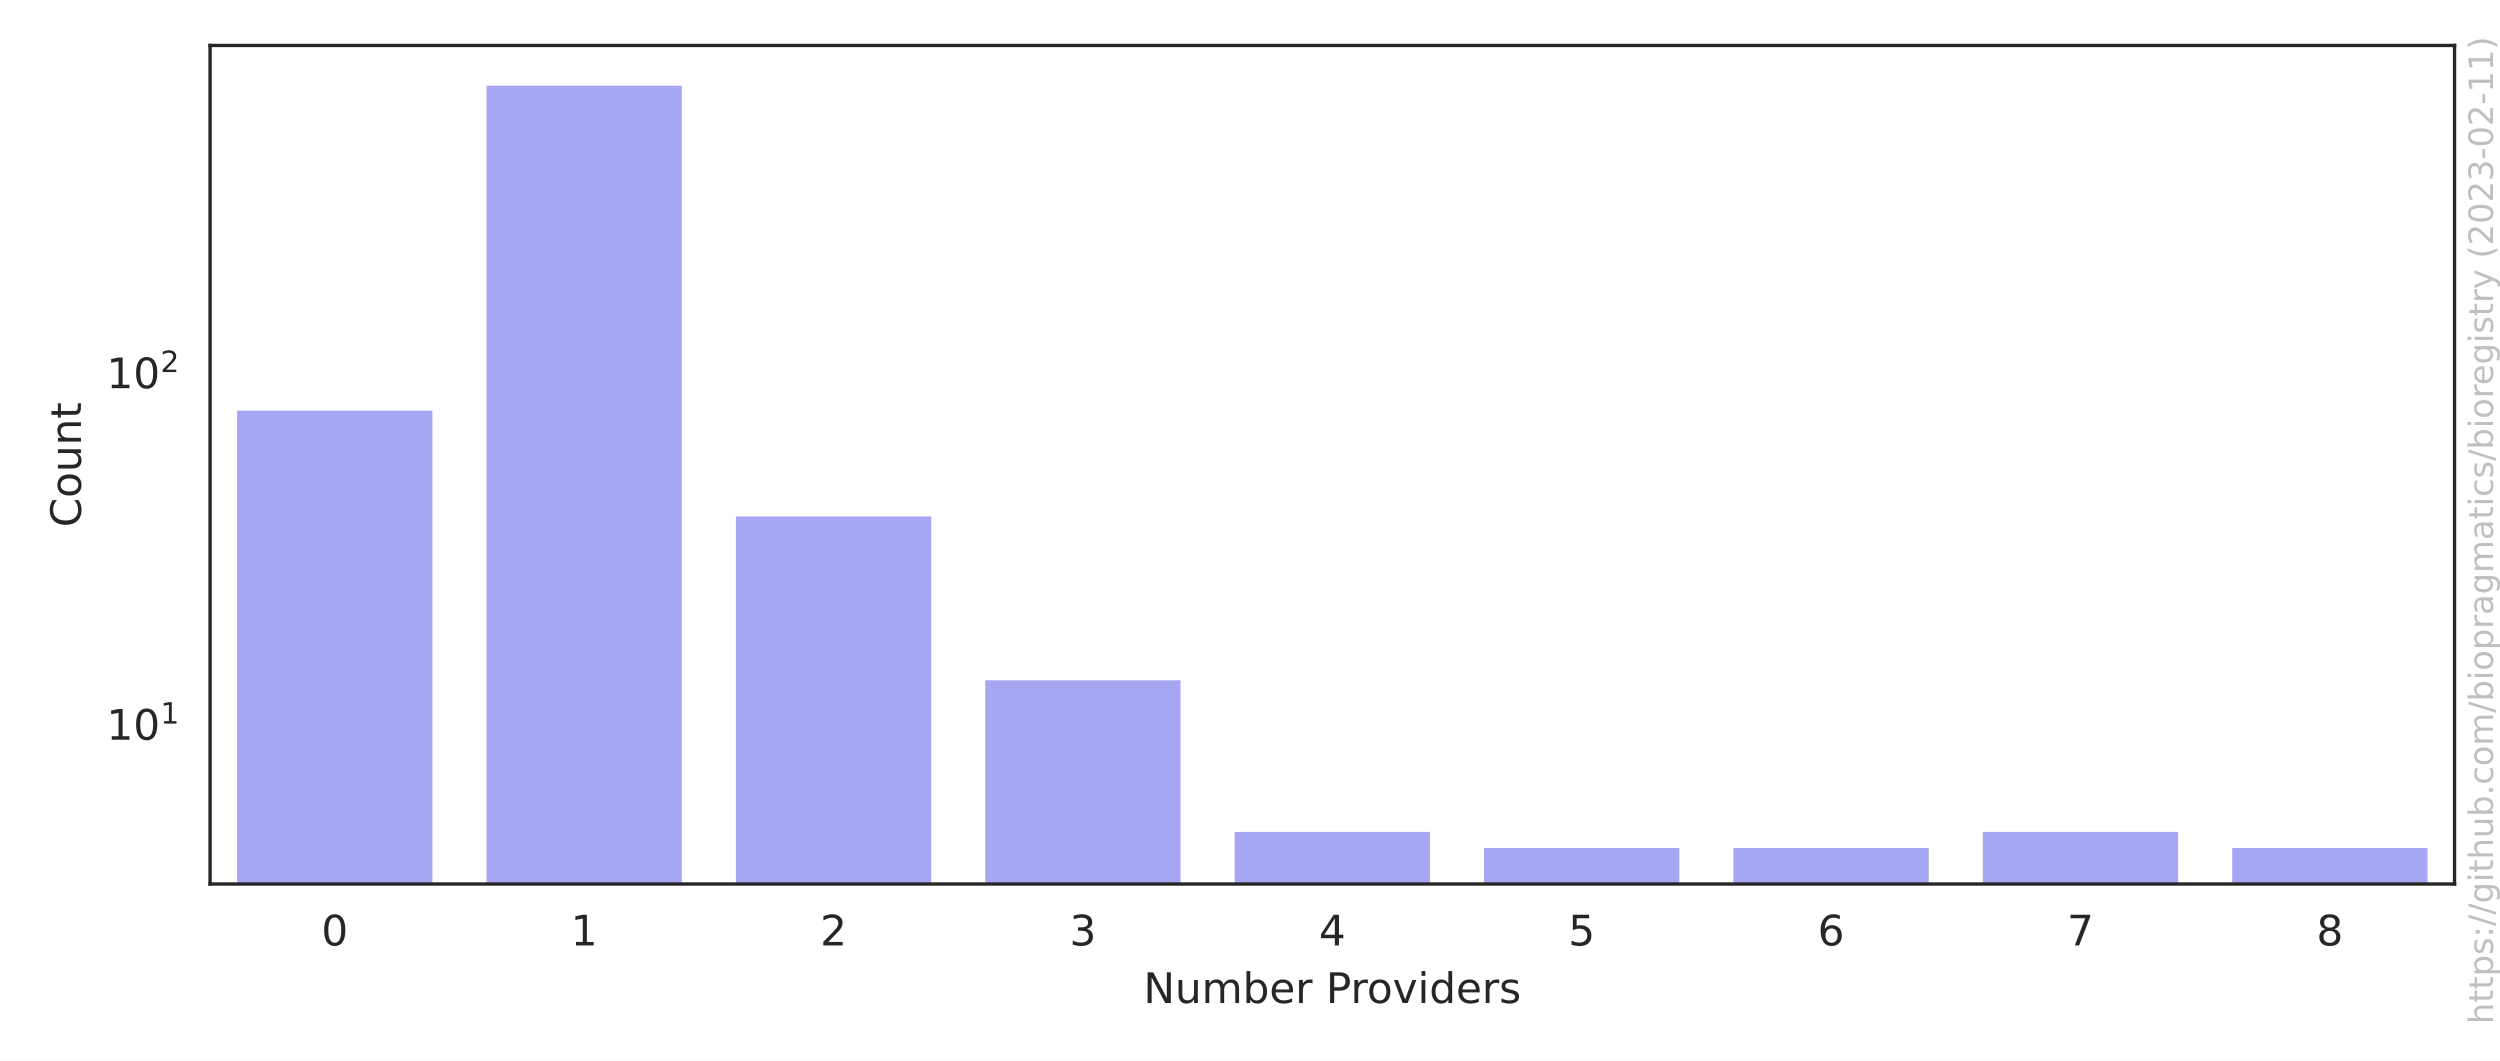
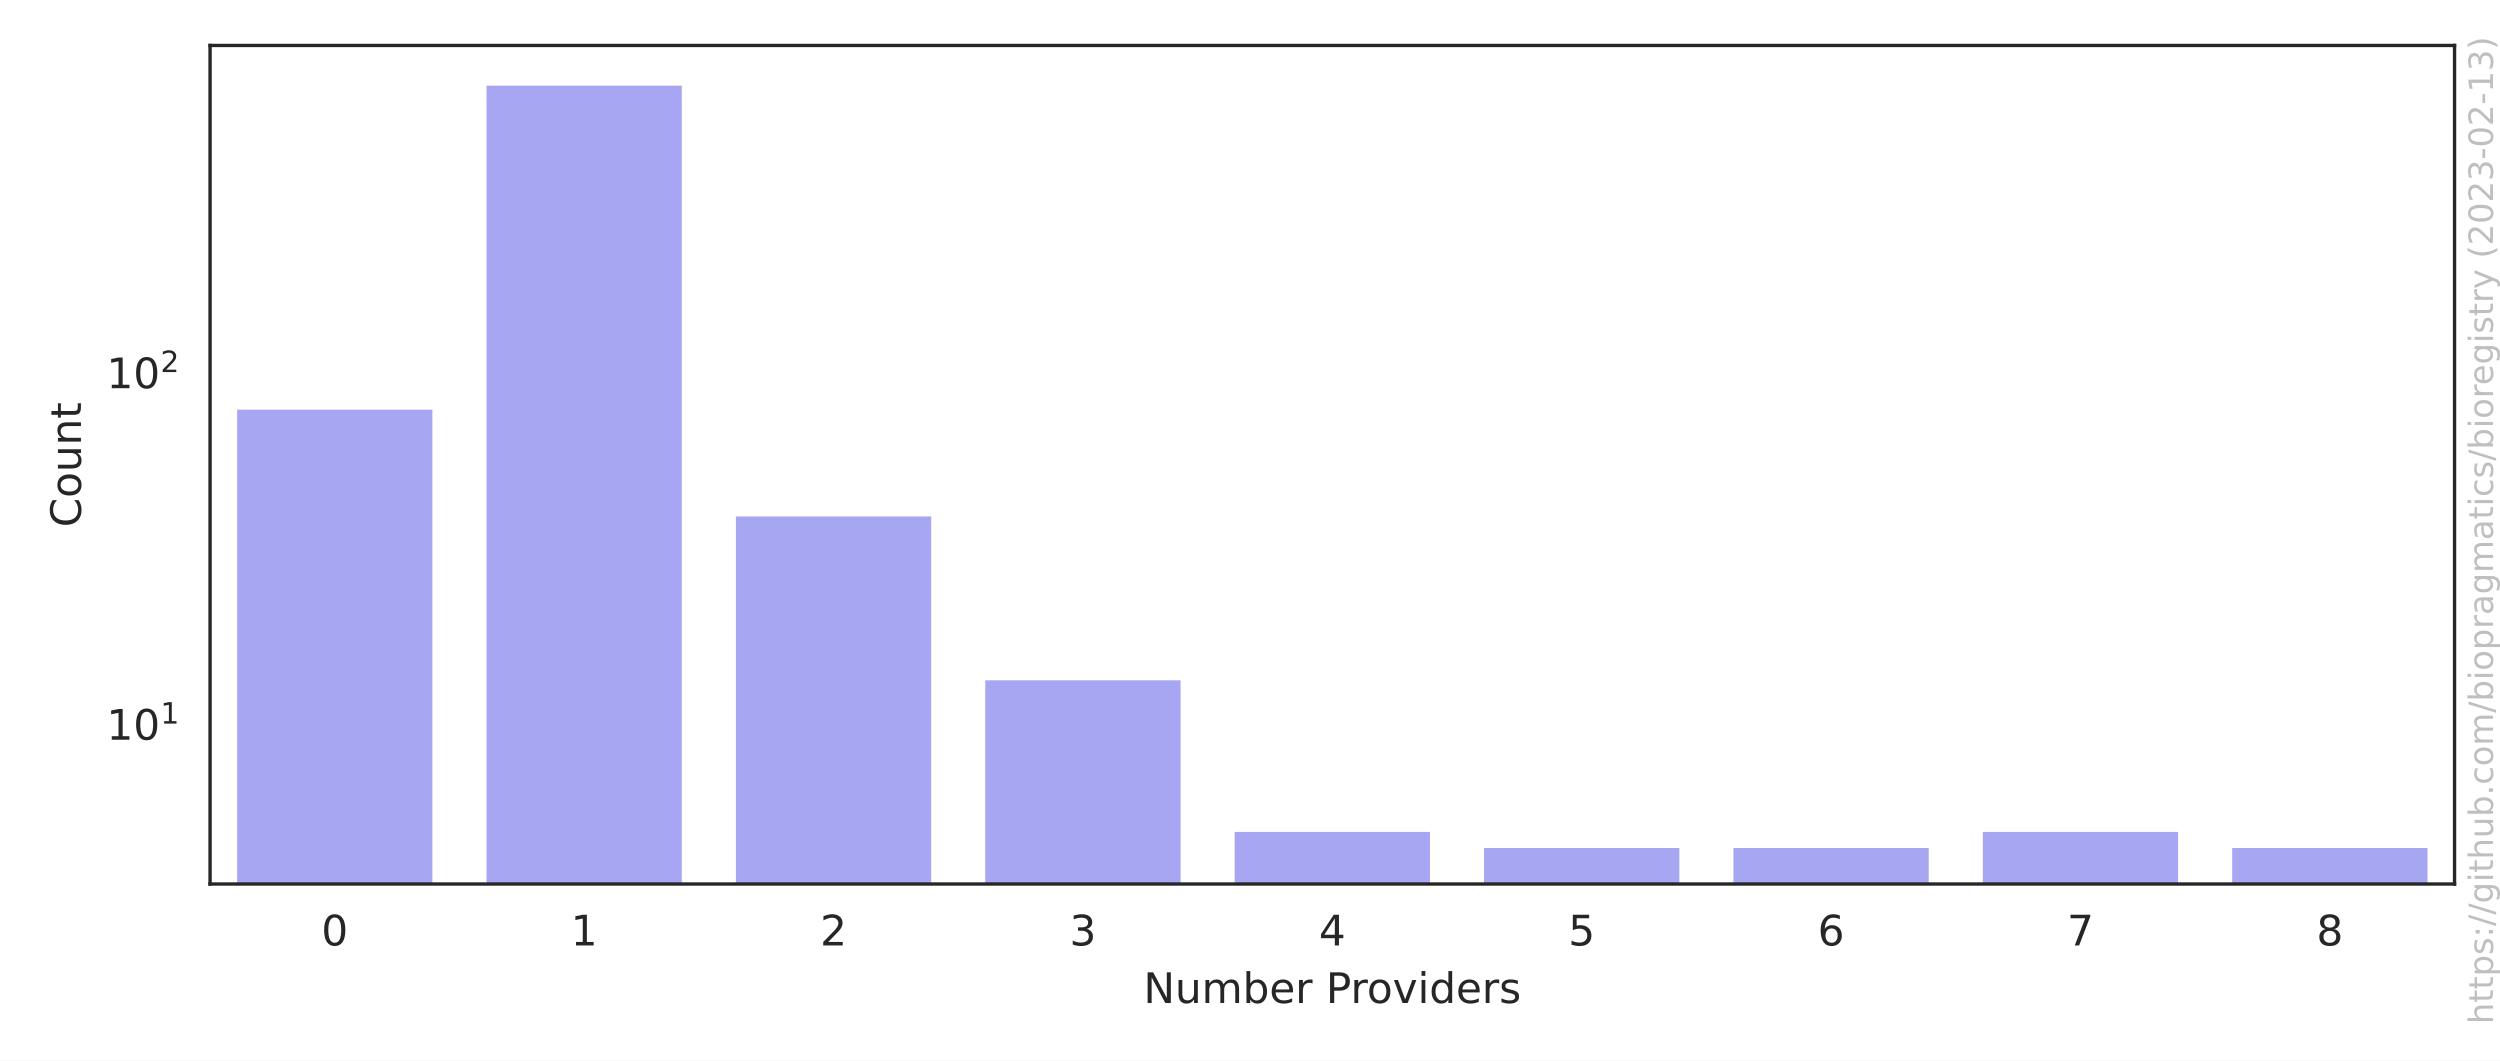
<svg xmlns="http://www.w3.org/2000/svg" xmlns:xlink="http://www.w3.org/1999/xlink" width="594pt" height="252pt" viewBox="0 0 594 252" version="1.1">
  <defs>
    <style type="text/css">*{stroke-linejoin: round; stroke-linecap: butt}</style>
  </defs>
  <g id="figure_1">
    <g id="patch_1">
      <path d="M 0 252  L 594 252  L 594 0  L 0 0  z " style="fill: #ffffff" />
    </g>
    <g id="axes_1">
      <g id="patch_2">
        <path d="M 49.913 210.04  L 583.2 210.04  L 583.2 10.8  L 49.913 10.8  z " style="fill: #ffffff" />
      </g>
      <g id="matplotlib.axis_1">
        <g id="xtick_1">
          <g id="text_1">
            <g style="fill: #262626" transform="translate(76.35851 224.6384) scale(0.1 -0.1)">
              <defs>
                <path id="DejaVuSans-30" d="M 2034 4250  Q 1547 4250 1301 3770  Q 1056 3291 1056 2328  Q 1056 1369 1301 889  Q 1547 409 2034 409  Q 2525 409 2770 889  Q 3016 1369 3016 2328  Q 3016 3291 2770 3770  Q 2525 4250 2034 4250  z M 2034 4750  Q 2819 4750 3233 4129  Q 3647 3509 3647 2328  Q 3647 1150 3233 529  Q 2819 -91 2034 -91  Q 1250 -91 836 529  Q 422 1150 422 2328  Q 422 3509 836 4129  Q 1250 4750 2034 4750  z " transform="scale(0.015625)" />
              </defs>
              <use xlink:href="#DejaVuSans-30" />
            </g>
          </g>
        </g>
        <g id="xtick_2">
          <g id="text_2">
            <g style="fill: #262626" transform="translate(135.6127 224.6384) scale(0.1 -0.1)">
              <defs>
                <path id="DejaVuSans-31" d="M 794 531  L 1825 531  L 1825 4091  L 703 3866  L 703 4441  L 1819 4666  L 2450 4666  L 2450 531  L 3481 531  L 3481 0  L 794 0  L 794 531  z " transform="scale(0.015625)" />
              </defs>
              <use xlink:href="#DejaVuSans-31" />
            </g>
          </g>
        </g>
        <g id="xtick_3">
          <g id="text_3">
            <g style="fill: #262626" transform="translate(194.8668 224.6384) scale(0.1 -0.1)">
              <defs>
                <path id="DejaVuSans-32" d="M 1228 531  L 3431 531  L 3431 0  L 469 0  L 469 531  Q 828 903 1448 1529  Q 2069 2156 2228 2338  Q 2531 2678 2651 2914  Q 2772 3150 2772 3378  Q 2772 3750 2511 3984  Q 2250 4219 1831 4219  Q 1534 4219 1204 4116  Q 875 4013 500 3803  L 500 4441  Q 881 4594 1212 4672  Q 1544 4750 1819 4750  Q 2544 4750 2975 4387  Q 3406 4025 3406 3419  Q 3406 3131 3298 2873  Q 3191 2616 2906 2266  Q 2828 2175 2409 1742  Q 1991 1309 1228 531  z " transform="scale(0.015625)" />
              </defs>
              <use xlink:href="#DejaVuSans-32" />
            </g>
          </g>
        </g>
        <g id="xtick_4">
          <g id="text_4">
            <g style="fill: #262626" transform="translate(254.1209 224.6384) scale(0.1 -0.1)">
              <defs>
                <path id="DejaVuSans-33" d="M 2597 2516  Q 3050 2419 3304 2112  Q 3559 1806 3559 1356  Q 3559 666 3084 287  Q 2609 -91 1734 -91  Q 1441 -91 1130 -33  Q 819 25 488 141  L 488 750  Q 750 597 1062 519  Q 1375 441 1716 441  Q 2309 441 2620 675  Q 2931 909 2931 1356  Q 2931 1769 2642 2001  Q 2353 2234 1838 2234  L 1294 2234  L 1294 2753  L 1863 2753  Q 2328 2753 2575 2939  Q 2822 3125 2822 3475  Q 2822 3834 2567 4026  Q 2313 4219 1838 4219  Q 1578 4219 1281 4162  Q 984 4106 628 3988  L 628 4550  Q 988 4650 1302 4700  Q 1616 4750 1894 4750  Q 2613 4750 3031 4423  Q 3450 4097 3450 3541  Q 3450 3153 3228 2886  Q 3006 2619 2597 2516  z " transform="scale(0.015625)" />
              </defs>
              <use xlink:href="#DejaVuSans-33" />
            </g>
          </g>
        </g>
        <g id="xtick_5">
          <g id="text_5">
            <g style="fill: #262626" transform="translate(313.3751 224.6384) scale(0.1 -0.1)">
              <defs>
                <path id="DejaVuSans-34" d="M 2419 4116  L 825 1625  L 2419 1625  L 2419 4116  z M 2253 4666  L 3047 4666  L 3047 1625  L 3713 1625  L 3713 1100  L 3047 1100  L 3047 0  L 2419 0  L 2419 1100  L 313 1100  L 313 1709  L 2253 4666  z " transform="scale(0.015625)" />
              </defs>
              <use xlink:href="#DejaVuSans-34" />
            </g>
          </g>
        </g>
        <g id="xtick_6">
          <g id="text_6">
            <g style="fill: #262626" transform="translate(372.6292 224.6384) scale(0.1 -0.1)">
              <defs>
                <path id="DejaVuSans-35" d="M 691 4666  L 3169 4666  L 3169 4134  L 1269 4134  L 1269 2991  Q 1406 3038 1543 3061  Q 1681 3084 1819 3084  Q 2600 3084 3056 2656  Q 3513 2228 3513 1497  Q 3513 744 3044 326  Q 2575 -91 1722 -91  Q 1428 -91 1123 -41  Q 819 9 494 109  L 494 744  Q 775 591 1075 516  Q 1375 441 1709 441  Q 2250 441 2565 725  Q 2881 1009 2881 1497  Q 2881 1984 2565 2268  Q 2250 2553 1709 2553  Q 1456 2553 1204 2497  Q 953 2441 691 2322  L 691 4666  z " transform="scale(0.015625)" />
              </defs>
              <use xlink:href="#DejaVuSans-35" />
            </g>
          </g>
        </g>
        <g id="xtick_7">
          <g id="text_7">
            <g style="fill: #262626" transform="translate(431.8834 224.6384) scale(0.1 -0.1)">
              <defs>
                <path id="DejaVuSans-36" d="M 2113 2584  Q 1688 2584 1439 2293  Q 1191 2003 1191 1497  Q 1191 994 1439 701  Q 1688 409 2113 409  Q 2538 409 2786 701  Q 3034 994 3034 1497  Q 3034 2003 2786 2293  Q 2538 2584 2113 2584  z M 3366 4563  L 3366 3988  Q 3128 4100 2886 4159  Q 2644 4219 2406 4219  Q 1781 4219 1451 3797  Q 1122 3375 1075 2522  Q 1259 2794 1537 2939  Q 1816 3084 2150 3084  Q 2853 3084 3261 2657  Q 3669 2231 3669 1497  Q 3669 778 3244 343  Q 2819 -91 2113 -91  Q 1303 -91 875 529  Q 447 1150 447 2328  Q 447 3434 972 4092  Q 1497 4750 2381 4750  Q 2619 4750 2861 4703  Q 3103 4656 3366 4563  z " transform="scale(0.015625)" />
              </defs>
              <use xlink:href="#DejaVuSans-36" />
            </g>
          </g>
        </g>
        <g id="xtick_8">
          <g id="text_8">
            <g style="fill: #262626" transform="translate(491.1375 224.6384) scale(0.1 -0.1)">
              <defs>
                <path id="DejaVuSans-37" d="M 525 4666  L 3525 4666  L 3525 4397  L 1831 0  L 1172 0  L 2766 4134  L 525 4134  L 525 4666  z " transform="scale(0.015625)" />
              </defs>
              <use xlink:href="#DejaVuSans-37" />
            </g>
          </g>
        </g>
        <g id="xtick_9">
          <g id="text_9">
            <g style="fill: #262626" transform="translate(550.3917 224.6384) scale(0.1 -0.1)">
              <defs>
                <path id="DejaVuSans-38" d="M 2034 2216  Q 1584 2216 1326 1975  Q 1069 1734 1069 1313  Q 1069 891 1326 650  Q 1584 409 2034 409  Q 2484 409 2743 651  Q 3003 894 3003 1313  Q 3003 1734 2745 1975  Q 2488 2216 2034 2216  z M 1403 2484  Q 997 2584 770 2862  Q 544 3141 544 3541  Q 544 4100 942 4425  Q 1341 4750 2034 4750  Q 2731 4750 3128 4425  Q 3525 4100 3525 3541  Q 3525 3141 3298 2862  Q 3072 2584 2669 2484  Q 3125 2378 3379 2068  Q 3634 1759 3634 1313  Q 3634 634 3220 271  Q 2806 -91 2034 -91  Q 1263 -91 848 271  Q 434 634 434 1313  Q 434 1759 690 2068  Q 947 2378 1403 2484  z M 1172 3481  Q 1172 3119 1398 2916  Q 1625 2713 2034 2713  Q 2441 2713 2670 2916  Q 2900 3119 2900 3481  Q 2900 3844 2670 4047  Q 2441 4250 2034 4250  Q 1625 4250 1398 4047  Q 1172 3844 1172 3481  z " transform="scale(0.015625)" />
              </defs>
              <use xlink:href="#DejaVuSans-38" />
            </g>
          </g>
        </g>
        <g id="text_10">
          <g style="fill: #262626" transform="translate(271.6923 238.3166) scale(0.1 -0.1)">
            <defs>
              <path id="DejaVuSans-4e" d="M 628 4666  L 1478 4666  L 3547 763  L 3547 4666  L 4159 4666  L 4159 0  L 3309 0  L 1241 3903  L 1241 0  L 628 0  L 628 4666  z " transform="scale(0.015625)" />
              <path id="DejaVuSans-75" d="M 544 1381  L 544 3500  L 1119 3500  L 1119 1403  Q 1119 906 1312 657  Q 1506 409 1894 409  Q 2359 409 2629 706  Q 2900 1003 2900 1516  L 2900 3500  L 3475 3500  L 3475 0  L 2900 0  L 2900 538  Q 2691 219 2414 64  Q 2138 -91 1772 -91  Q 1169 -91 856 284  Q 544 659 544 1381  z M 1991 3584  L 1991 3584  z " transform="scale(0.015625)" />
              <path id="DejaVuSans-6d" d="M 3328 2828  Q 3544 3216 3844 3400  Q 4144 3584 4550 3584  Q 5097 3584 5394 3201  Q 5691 2819 5691 2113  L 5691 0  L 5113 0  L 5113 2094  Q 5113 2597 4934 2840  Q 4756 3084 4391 3084  Q 3944 3084 3684 2787  Q 3425 2491 3425 1978  L 3425 0  L 2847 0  L 2847 2094  Q 2847 2600 2669 2842  Q 2491 3084 2119 3084  Q 1678 3084 1418 2786  Q 1159 2488 1159 1978  L 1159 0  L 581 0  L 581 3500  L 1159 3500  L 1159 2956  Q 1356 3278 1631 3431  Q 1906 3584 2284 3584  Q 2666 3584 2933 3390  Q 3200 3197 3328 2828  z " transform="scale(0.015625)" />
              <path id="DejaVuSans-62" d="M 3116 1747  Q 3116 2381 2855 2742  Q 2594 3103 2138 3103  Q 1681 3103 1420 2742  Q 1159 2381 1159 1747  Q 1159 1113 1420 752  Q 1681 391 2138 391  Q 2594 391 2855 752  Q 3116 1113 3116 1747  z M 1159 2969  Q 1341 3281 1617 3432  Q 1894 3584 2278 3584  Q 2916 3584 3314 3078  Q 3713 2572 3713 1747  Q 3713 922 3314 415  Q 2916 -91 2278 -91  Q 1894 -91 1617 61  Q 1341 213 1159 525  L 1159 0  L 581 0  L 581 4863  L 1159 4863  L 1159 2969  z " transform="scale(0.015625)" />
              <path id="DejaVuSans-65" d="M 3597 1894  L 3597 1613  L 953 1613  Q 991 1019 1311 708  Q 1631 397 2203 397  Q 2534 397 2845 478  Q 3156 559 3463 722  L 3463 178  Q 3153 47 2828 -22  Q 2503 -91 2169 -91  Q 1331 -91 842 396  Q 353 884 353 1716  Q 353 2575 817 3079  Q 1281 3584 2069 3584  Q 2775 3584 3186 3129  Q 3597 2675 3597 1894  z M 3022 2063  Q 3016 2534 2758 2815  Q 2500 3097 2075 3097  Q 1594 3097 1305 2825  Q 1016 2553 972 2059  L 3022 2063  z " transform="scale(0.015625)" />
              <path id="DejaVuSans-72" d="M 2631 2963  Q 2534 3019 2420 3045  Q 2306 3072 2169 3072  Q 1681 3072 1420 2755  Q 1159 2438 1159 1844  L 1159 0  L 581 0  L 581 3500  L 1159 3500  L 1159 2956  Q 1341 3275 1631 3429  Q 1922 3584 2338 3584  Q 2397 3584 2469 3576  Q 2541 3569 2628 3553  L 2631 2963  z " transform="scale(0.015625)" />
              <path id="DejaVuSans-20" transform="scale(0.015625)" />
              <path id="DejaVuSans-50" d="M 1259 4147  L 1259 2394  L 2053 2394  Q 2494 2394 2734 2622  Q 2975 2850 2975 3272  Q 2975 3691 2734 3919  Q 2494 4147 2053 4147  L 1259 4147  z M 628 4666  L 2053 4666  Q 2838 4666 3239 4311  Q 3641 3956 3641 3272  Q 3641 2581 3239 2228  Q 2838 1875 2053 1875  L 1259 1875  L 1259 0  L 628 0  L 628 4666  z " transform="scale(0.015625)" />
              <path id="DejaVuSans-6f" d="M 1959 3097  Q 1497 3097 1228 2736  Q 959 2375 959 1747  Q 959 1119 1226 758  Q 1494 397 1959 397  Q 2419 397 2687 759  Q 2956 1122 2956 1747  Q 2956 2369 2687 2733  Q 2419 3097 1959 3097  z M 1959 3584  Q 2709 3584 3137 3096  Q 3566 2609 3566 1747  Q 3566 888 3137 398  Q 2709 -91 1959 -91  Q 1206 -91 779 398  Q 353 888 353 1747  Q 353 2609 779 3096  Q 1206 3584 1959 3584  z " transform="scale(0.015625)" />
              <path id="DejaVuSans-76" d="M 191 3500  L 800 3500  L 1894 563  L 2988 3500  L 3597 3500  L 2284 0  L 1503 0  L 191 3500  z " transform="scale(0.015625)" />
              <path id="DejaVuSans-69" d="M 603 3500  L 1178 3500  L 1178 0  L 603 0  L 603 3500  z M 603 4863  L 1178 4863  L 1178 4134  L 603 4134  L 603 4863  z " transform="scale(0.015625)" />
              <path id="DejaVuSans-64" d="M 2906 2969  L 2906 4863  L 3481 4863  L 3481 0  L 2906 0  L 2906 525  Q 2725 213 2448 61  Q 2172 -91 1784 -91  Q 1150 -91 751 415  Q 353 922 353 1747  Q 353 2572 751 3078  Q 1150 3584 1784 3584  Q 2172 3584 2448 3432  Q 2725 3281 2906 2969  z M 947 1747  Q 947 1113 1208 752  Q 1469 391 1925 391  Q 2381 391 2643 752  Q 2906 1113 2906 1747  Q 2906 2381 2643 2742  Q 2381 3103 1925 3103  Q 1469 3103 1208 2742  Q 947 2381 947 1747  z " transform="scale(0.015625)" />
              <path id="DejaVuSans-73" d="M 2834 3397  L 2834 2853  Q 2591 2978 2328 3040  Q 2066 3103 1784 3103  Q 1356 3103 1142 2972  Q 928 2841 928 2578  Q 928 2378 1081 2264  Q 1234 2150 1697 2047  L 1894 2003  Q 2506 1872 2764 1633  Q 3022 1394 3022 966  Q 3022 478 2636 193  Q 2250 -91 1575 -91  Q 1294 -91 989 -36  Q 684 19 347 128  L 347 722  Q 666 556 975 473  Q 1284 391 1588 391  Q 1994 391 2212 530  Q 2431 669 2431 922  Q 2431 1156 2273 1281  Q 2116 1406 1581 1522  L 1381 1569  Q 847 1681 609 1914  Q 372 2147 372 2553  Q 372 3047 722 3315  Q 1072 3584 1716 3584  Q 2034 3584 2315 3537  Q 2597 3491 2834 3397  z " transform="scale(0.015625)" />
            </defs>
            <use xlink:href="#DejaVuSans-4e" />
            <use xlink:href="#DejaVuSans-75" x="74.805" />
            <use xlink:href="#DejaVuSans-6d" x="138.184" />
            <use xlink:href="#DejaVuSans-62" x="235.596" />
            <use xlink:href="#DejaVuSans-65" x="299.072" />
            <use xlink:href="#DejaVuSans-72" x="360.596" />
            <use xlink:href="#DejaVuSans-20" x="401.709" />
            <use xlink:href="#DejaVuSans-50" x="433.496" />
            <use xlink:href="#DejaVuSans-72" x="492.049" />
            <use xlink:href="#DejaVuSans-6f" x="530.912" />
            <use xlink:href="#DejaVuSans-76" x="592.094" />
            <use xlink:href="#DejaVuSans-69" x="651.273" />
            <use xlink:href="#DejaVuSans-64" x="679.057" />
            <use xlink:href="#DejaVuSans-65" x="742.533" />
            <use xlink:href="#DejaVuSans-72" x="804.057" />
            <use xlink:href="#DejaVuSans-73" x="845.17" />
          </g>
        </g>
      </g>
      <g id="matplotlib.axis_2">
        <g id="ytick_1">
          <g id="text_11">
            <g style="fill: #262626" transform="translate(25.31268 175.823) scale(0.1 -0.1)">
              <use xlink:href="#DejaVuSans-31" transform="translate(0 0.684375)" />
              <use xlink:href="#DejaVuSans-30" transform="translate(63.62305 0.684375)" />
              <use xlink:href="#DejaVuSans-31" transform="translate(128.2031 38.96563) scale(0.7)" />
            </g>
          </g>
        </g>
        <g id="ytick_2">
          <g id="text_12">
            <g style="fill: #262626" transform="translate(25.31268 92.314) scale(0.1 -0.1)">
              <use xlink:href="#DejaVuSans-31" transform="translate(0 0.765625)" />
              <use xlink:href="#DejaVuSans-30" transform="translate(63.62305 0.765625)" />
              <use xlink:href="#DejaVuSans-32" transform="translate(128.2031 39.04688) scale(0.7)" />
            </g>
          </g>
        </g>
        <g id="ytick_3" />
        <g id="ytick_4" />
        <g id="ytick_5" />
        <g id="ytick_6" />
        <g id="ytick_7" />
        <g id="ytick_8" />
        <g id="ytick_9" />
        <g id="ytick_10" />
        <g id="ytick_11" />
        <g id="ytick_12" />
        <g id="ytick_13" />
        <g id="ytick_14" />
        <g id="ytick_15" />
        <g id="ytick_16" />
        <g id="ytick_17" />
        <g id="ytick_18" />
        <g id="ytick_19" />
        <g id="ytick_20" />
        <g id="ytick_21" />
        <g id="ytick_22" />
        <g id="ytick_23" />
        <g id="text_13">
          <g style="fill: #262626" transform="translate(19.233 125.2684) rotate(-90) scale(0.1 -0.1)">
            <defs>
              <path id="DejaVuSans-43" d="M 4122 4306  L 4122 3641  Q 3803 3938 3442 4084  Q 3081 4231 2675 4231  Q 1875 4231 1450 3742  Q 1025 3253 1025 2328  Q 1025 1406 1450 917  Q 1875 428 2675 428  Q 3081 428 3442 575  Q 3803 722 4122 1019  L 4122 359  Q 3791 134 3420 21  Q 3050 -91 2638 -91  Q 1578 -91 968 557  Q 359 1206 359 2328  Q 359 3453 968 4101  Q 1578 4750 2638 4750  Q 3056 4750 3426 4639  Q 3797 4528 4122 4306  z " transform="scale(0.015625)" />
              <path id="DejaVuSans-6e" d="M 3513 2113  L 3513 0  L 2938 0  L 2938 2094  Q 2938 2591 2744 2837  Q 2550 3084 2163 3084  Q 1697 3084 1428 2787  Q 1159 2491 1159 1978  L 1159 0  L 581 0  L 581 3500  L 1159 3500  L 1159 2956  Q 1366 3272 1645 3428  Q 1925 3584 2291 3584  Q 2894 3584 3203 3211  Q 3513 2838 3513 2113  z " transform="scale(0.015625)" />
              <path id="DejaVuSans-74" d="M 1172 4494  L 1172 3500  L 2356 3500  L 2356 3053  L 1172 3053  L 1172 1153  Q 1172 725 1289 603  Q 1406 481 1766 481  L 2356 481  L 2356 0  L 1766 0  Q 1100 0 847 248  Q 594 497 594 1153  L 594 3053  L 172 3053  L 172 3500  L 594 3500  L 594 4494  L 1172 4494  z " transform="scale(0.015625)" />
            </defs>
            <use xlink:href="#DejaVuSans-43" />
            <use xlink:href="#DejaVuSans-6f" x="69.824" />
            <use xlink:href="#DejaVuSans-75" x="131.006" />
            <use xlink:href="#DejaVuSans-6e" x="194.385" />
            <use xlink:href="#DejaVuSans-74" x="257.764" />
          </g>
        </g>
      </g>
      <g id="patch_3">
-         <path d="M 55.838 83764.515  L 103.241 83764.515  L 103.241 97.064  L 55.838 97.064  z " clip-path="url(#p84426c0476)" style="fill: #2020df; opacity: 0.4; stroke: #ffffff; stroke-linejoin: miter" />
+         <path d="M 55.838 83764.515  L 103.241 83764.515  L 103.241 96.835  L 55.838 96.835  z " clip-path="url(#p84426c0476)" style="fill: #2020df; opacity: 0.4; stroke: #ffffff; stroke-linejoin: miter" />
      </g>
      <g id="patch_4">
        <path d="M 115.092 83764.515  L 162.496 83764.515  L 162.496 19.856  L 115.092 19.856  z " clip-path="url(#p84426c0476)" style="fill: #2020df; opacity: 0.4; stroke: #ffffff; stroke-linejoin: miter" />
      </g>
      <g id="patch_5">
        <path d="M 174.346 83764.515  L 221.75 83764.515  L 221.75 122.203  L 174.346 122.203  z " clip-path="url(#p84426c0476)" style="fill: #2020df; opacity: 0.4; stroke: #ffffff; stroke-linejoin: miter" />
      </g>
      <g id="patch_6">
        <path d="M 233.601 83764.515  L 281.004 83764.515  L 281.004 161.14  L 233.601 161.14  z " clip-path="url(#p84426c0476)" style="fill: #2020df; opacity: 0.4; stroke: #ffffff; stroke-linejoin: miter" />
      </g>
      <g id="patch_7">
        <path d="M 292.855 83764.515  L 340.258 83764.515  L 340.258 197.162  L 292.855 197.162  z " clip-path="url(#p84426c0476)" style="fill: #2020df; opacity: 0.4; stroke: #ffffff; stroke-linejoin: miter" />
      </g>
      <g id="patch_8">
        <path d="M 352.109 83764.515  L 399.512 83764.515  L 399.512 200.984  L 352.109 200.984  z " clip-path="url(#p84426c0476)" style="fill: #2020df; opacity: 0.4; stroke: #ffffff; stroke-linejoin: miter" />
      </g>
      <g id="patch_9">
        <path d="M 411.363 83764.515  L 458.766 83764.515  L 458.766 200.984  L 411.363 200.984  z " clip-path="url(#p84426c0476)" style="fill: #2020df; opacity: 0.4; stroke: #ffffff; stroke-linejoin: miter" />
      </g>
      <g id="patch_10">
        <path d="M 470.617 83764.515  L 518.02 83764.515  L 518.02 197.162  L 470.617 197.162  z " clip-path="url(#p84426c0476)" style="fill: #2020df; opacity: 0.4; stroke: #ffffff; stroke-linejoin: miter" />
      </g>
      <g id="patch_11">
        <path d="M 529.871 83764.515  L 577.275 83764.515  L 577.275 200.984  L 529.871 200.984  z " clip-path="url(#p84426c0476)" style="fill: #2020df; opacity: 0.4; stroke: #ffffff; stroke-linejoin: miter" />
      </g>
      <g id="patch_12">
        <path d="M 49.913 210.04  L 49.913 10.8  " style="fill: none; stroke: #262626; stroke-width: 0.8; stroke-linejoin: miter; stroke-linecap: square" />
      </g>
      <g id="patch_13">
        <path d="M 583.2 210.04  L 583.2 10.8  " style="fill: none; stroke: #262626; stroke-width: 0.8; stroke-linejoin: miter; stroke-linecap: square" />
      </g>
      <g id="patch_14">
        <path d="M 49.913 210.04  L 583.2 210.04  " style="fill: none; stroke: #262626; stroke-width: 0.8; stroke-linejoin: miter; stroke-linecap: square" />
      </g>
      <g id="patch_15">
        <path d="M 49.913 10.8  L 583.2 10.8  " style="fill: none; stroke: #262626; stroke-width: 0.8; stroke-linejoin: miter; stroke-linecap: square" />
      </g>
    </g>
    <g id="text_14">
      <g style="fill: #808080; opacity: 0.5" transform="translate(592.3362 243.3237) rotate(-90) scale(0.08 -0.08)">
        <defs>
          <path id="DejaVuSans-68" d="M 3513 2113  L 3513 0  L 2938 0  L 2938 2094  Q 2938 2591 2744 2837  Q 2550 3084 2163 3084  Q 1697 3084 1428 2787  Q 1159 2491 1159 1978  L 1159 0  L 581 0  L 581 4863  L 1159 4863  L 1159 2956  Q 1366 3272 1645 3428  Q 1925 3584 2291 3584  Q 2894 3584 3203 3211  Q 3513 2838 3513 2113  z " transform="scale(0.015625)" />
          <path id="DejaVuSans-70" d="M 1159 525  L 1159 -1331  L 581 -1331  L 581 3500  L 1159 3500  L 1159 2969  Q 1341 3281 1617 3432  Q 1894 3584 2278 3584  Q 2916 3584 3314 3078  Q 3713 2572 3713 1747  Q 3713 922 3314 415  Q 2916 -91 2278 -91  Q 1894 -91 1617 61  Q 1341 213 1159 525  z M 3116 1747  Q 3116 2381 2855 2742  Q 2594 3103 2138 3103  Q 1681 3103 1420 2742  Q 1159 2381 1159 1747  Q 1159 1113 1420 752  Q 1681 391 2138 391  Q 2594 391 2855 752  Q 3116 1113 3116 1747  z " transform="scale(0.015625)" />
          <path id="DejaVuSans-3a" d="M 750 794  L 1409 794  L 1409 0  L 750 0  L 750 794  z M 750 3309  L 1409 3309  L 1409 2516  L 750 2516  L 750 3309  z " transform="scale(0.015625)" />
          <path id="DejaVuSans-2f" d="M 1625 4666  L 2156 4666  L 531 -594  L 0 -594  L 1625 4666  z " transform="scale(0.015625)" />
          <path id="DejaVuSans-67" d="M 2906 1791  Q 2906 2416 2648 2759  Q 2391 3103 1925 3103  Q 1463 3103 1205 2759  Q 947 2416 947 1791  Q 947 1169 1205 825  Q 1463 481 1925 481  Q 2391 481 2648 825  Q 2906 1169 2906 1791  z M 3481 434  Q 3481 -459 3084 -895  Q 2688 -1331 1869 -1331  Q 1566 -1331 1297 -1286  Q 1028 -1241 775 -1147  L 775 -588  Q 1028 -725 1275 -790  Q 1522 -856 1778 -856  Q 2344 -856 2625 -561  Q 2906 -266 2906 331  L 2906 616  Q 2728 306 2450 153  Q 2172 0 1784 0  Q 1141 0 747 490  Q 353 981 353 1791  Q 353 2603 747 3093  Q 1141 3584 1784 3584  Q 2172 3584 2450 3431  Q 2728 3278 2906 2969  L 2906 3500  L 3481 3500  L 3481 434  z " transform="scale(0.015625)" />
          <path id="DejaVuSans-2e" d="M 684 794  L 1344 794  L 1344 0  L 684 0  L 684 794  z " transform="scale(0.015625)" />
          <path id="DejaVuSans-63" d="M 3122 3366  L 3122 2828  Q 2878 2963 2633 3030  Q 2388 3097 2138 3097  Q 1578 3097 1268 2742  Q 959 2388 959 1747  Q 959 1106 1268 751  Q 1578 397 2138 397  Q 2388 397 2633 464  Q 2878 531 3122 666  L 3122 134  Q 2881 22 2623 -34  Q 2366 -91 2075 -91  Q 1284 -91 818 406  Q 353 903 353 1747  Q 353 2603 823 3093  Q 1294 3584 2113 3584  Q 2378 3584 2631 3529  Q 2884 3475 3122 3366  z " transform="scale(0.015625)" />
          <path id="DejaVuSans-61" d="M 2194 1759  Q 1497 1759 1228 1600  Q 959 1441 959 1056  Q 959 750 1161 570  Q 1363 391 1709 391  Q 2188 391 2477 730  Q 2766 1069 2766 1631  L 2766 1759  L 2194 1759  z M 3341 1997  L 3341 0  L 2766 0  L 2766 531  Q 2569 213 2275 61  Q 1981 -91 1556 -91  Q 1019 -91 701 211  Q 384 513 384 1019  Q 384 1609 779 1909  Q 1175 2209 1959 2209  L 2766 2209  L 2766 2266  Q 2766 2663 2505 2880  Q 2244 3097 1772 3097  Q 1472 3097 1187 3025  Q 903 2953 641 2809  L 641 3341  Q 956 3463 1253 3523  Q 1550 3584 1831 3584  Q 2591 3584 2966 3190  Q 3341 2797 3341 1997  z " transform="scale(0.015625)" />
          <path id="DejaVuSans-79" d="M 2059 -325  Q 1816 -950 1584 -1140  Q 1353 -1331 966 -1331  L 506 -1331  L 506 -850  L 844 -850  Q 1081 -850 1212 -737  Q 1344 -625 1503 -206  L 1606 56  L 191 3500  L 800 3500  L 1894 763  L 2988 3500  L 3597 3500  L 2059 -325  z " transform="scale(0.015625)" />
          <path id="DejaVuSans-28" d="M 1984 4856  Q 1566 4138 1362 3434  Q 1159 2731 1159 2009  Q 1159 1288 1364 580  Q 1569 -128 1984 -844  L 1484 -844  Q 1016 -109 783 600  Q 550 1309 550 2009  Q 550 2706 781 3412  Q 1013 4119 1484 4856  L 1984 4856  z " transform="scale(0.015625)" />
          <path id="DejaVuSans-2d" d="M 313 2009  L 1997 2009  L 1997 1497  L 313 1497  L 313 2009  z " transform="scale(0.015625)" />
          <path id="DejaVuSans-29" d="M 513 4856  L 1013 4856  Q 1481 4119 1714 3412  Q 1947 2706 1947 2009  Q 1947 1309 1714 600  Q 1481 -109 1013 -844  L 513 -844  Q 928 -128 1133 580  Q 1338 1288 1338 2009  Q 1338 2731 1133 3434  Q 928 4138 513 4856  z " transform="scale(0.015625)" />
        </defs>
        <use xlink:href="#DejaVuSans-68" />
        <use xlink:href="#DejaVuSans-74" x="63.379" />
        <use xlink:href="#DejaVuSans-74" x="102.588" />
        <use xlink:href="#DejaVuSans-70" x="141.797" />
        <use xlink:href="#DejaVuSans-73" x="205.273" />
        <use xlink:href="#DejaVuSans-3a" x="257.373" />
        <use xlink:href="#DejaVuSans-2f" x="291.064" />
        <use xlink:href="#DejaVuSans-2f" x="324.756" />
        <use xlink:href="#DejaVuSans-67" x="358.447" />
        <use xlink:href="#DejaVuSans-69" x="421.924" />
        <use xlink:href="#DejaVuSans-74" x="449.707" />
        <use xlink:href="#DejaVuSans-68" x="488.916" />
        <use xlink:href="#DejaVuSans-75" x="552.295" />
        <use xlink:href="#DejaVuSans-62" x="615.674" />
        <use xlink:href="#DejaVuSans-2e" x="679.15" />
        <use xlink:href="#DejaVuSans-63" x="710.938" />
        <use xlink:href="#DejaVuSans-6f" x="765.918" />
        <use xlink:href="#DejaVuSans-6d" x="827.1" />
        <use xlink:href="#DejaVuSans-2f" x="924.512" />
        <use xlink:href="#DejaVuSans-62" x="958.203" />
        <use xlink:href="#DejaVuSans-69" x="1021.68" />
        <use xlink:href="#DejaVuSans-6f" x="1049.463" />
        <use xlink:href="#DejaVuSans-70" x="1110.645" />
        <use xlink:href="#DejaVuSans-72" x="1174.121" />
        <use xlink:href="#DejaVuSans-61" x="1215.234" />
        <use xlink:href="#DejaVuSans-67" x="1276.514" />
        <use xlink:href="#DejaVuSans-6d" x="1339.99" />
        <use xlink:href="#DejaVuSans-61" x="1437.402" />
        <use xlink:href="#DejaVuSans-74" x="1498.682" />
        <use xlink:href="#DejaVuSans-69" x="1537.891" />
        <use xlink:href="#DejaVuSans-63" x="1565.674" />
        <use xlink:href="#DejaVuSans-73" x="1620.654" />
        <use xlink:href="#DejaVuSans-2f" x="1672.754" />
        <use xlink:href="#DejaVuSans-62" x="1706.445" />
        <use xlink:href="#DejaVuSans-69" x="1769.922" />
        <use xlink:href="#DejaVuSans-6f" x="1797.705" />
        <use xlink:href="#DejaVuSans-72" x="1858.887" />
        <use xlink:href="#DejaVuSans-65" x="1897.75" />
        <use xlink:href="#DejaVuSans-67" x="1959.273" />
        <use xlink:href="#DejaVuSans-69" x="2022.75" />
        <use xlink:href="#DejaVuSans-73" x="2050.533" />
        <use xlink:href="#DejaVuSans-74" x="2102.633" />
        <use xlink:href="#DejaVuSans-72" x="2141.842" />
        <use xlink:href="#DejaVuSans-79" x="2182.955" />
        <use xlink:href="#DejaVuSans-20" x="2242.135" />
        <use xlink:href="#DejaVuSans-28" x="2273.922" />
        <use xlink:href="#DejaVuSans-32" x="2312.936" />
        <use xlink:href="#DejaVuSans-30" x="2376.559" />
        <use xlink:href="#DejaVuSans-32" x="2440.182" />
        <use xlink:href="#DejaVuSans-33" x="2503.805" />
        <use xlink:href="#DejaVuSans-2d" x="2567.428" />
        <use xlink:href="#DejaVuSans-30" x="2603.512" />
        <use xlink:href="#DejaVuSans-32" x="2667.135" />
        <use xlink:href="#DejaVuSans-2d" x="2730.758" />
        <use xlink:href="#DejaVuSans-31" x="2766.842" />
-         <use xlink:href="#DejaVuSans-31" x="2830.465" />
+         <use xlink:href="#DejaVuSans-33" x="2830.465" />
        <use xlink:href="#DejaVuSans-29" x="2894.088" />
      </g>
    </g>
  </g>
  <defs>
    <clipPath id="p84426c0476">
      <rect x="49.913" y="10.8" width="533.287" height="199.24" />
    </clipPath>
  </defs>
</svg>
